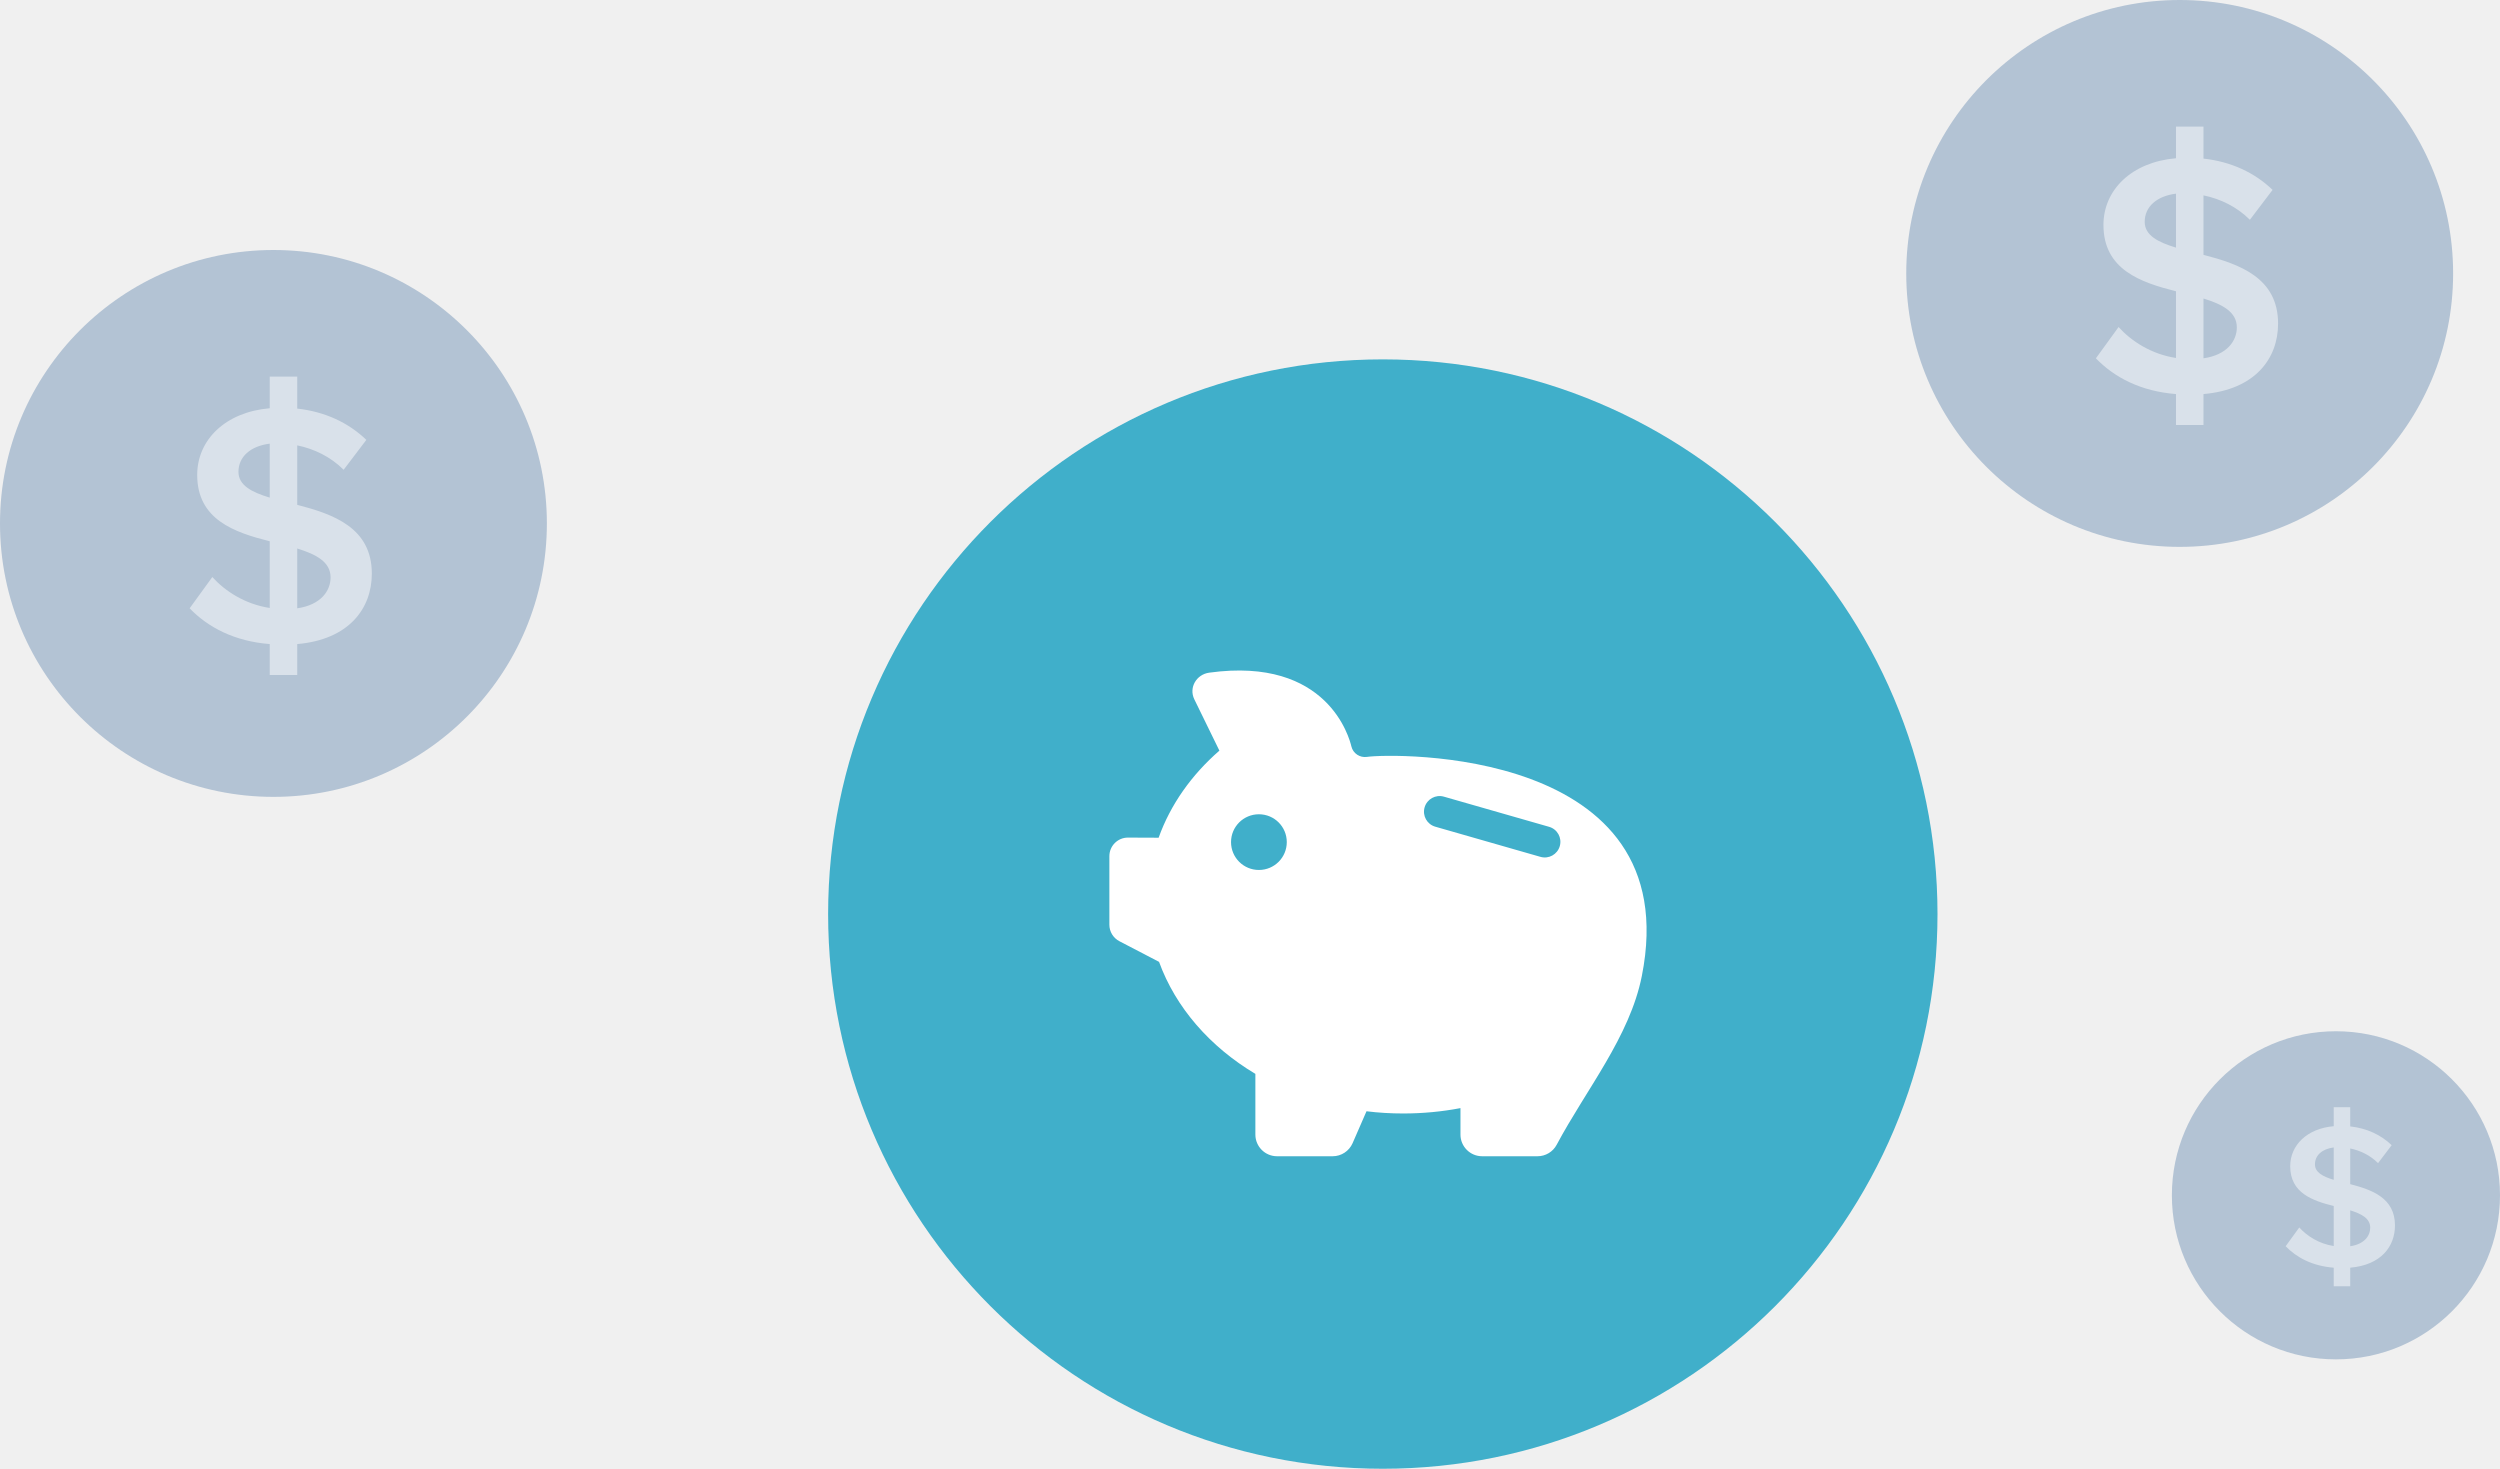
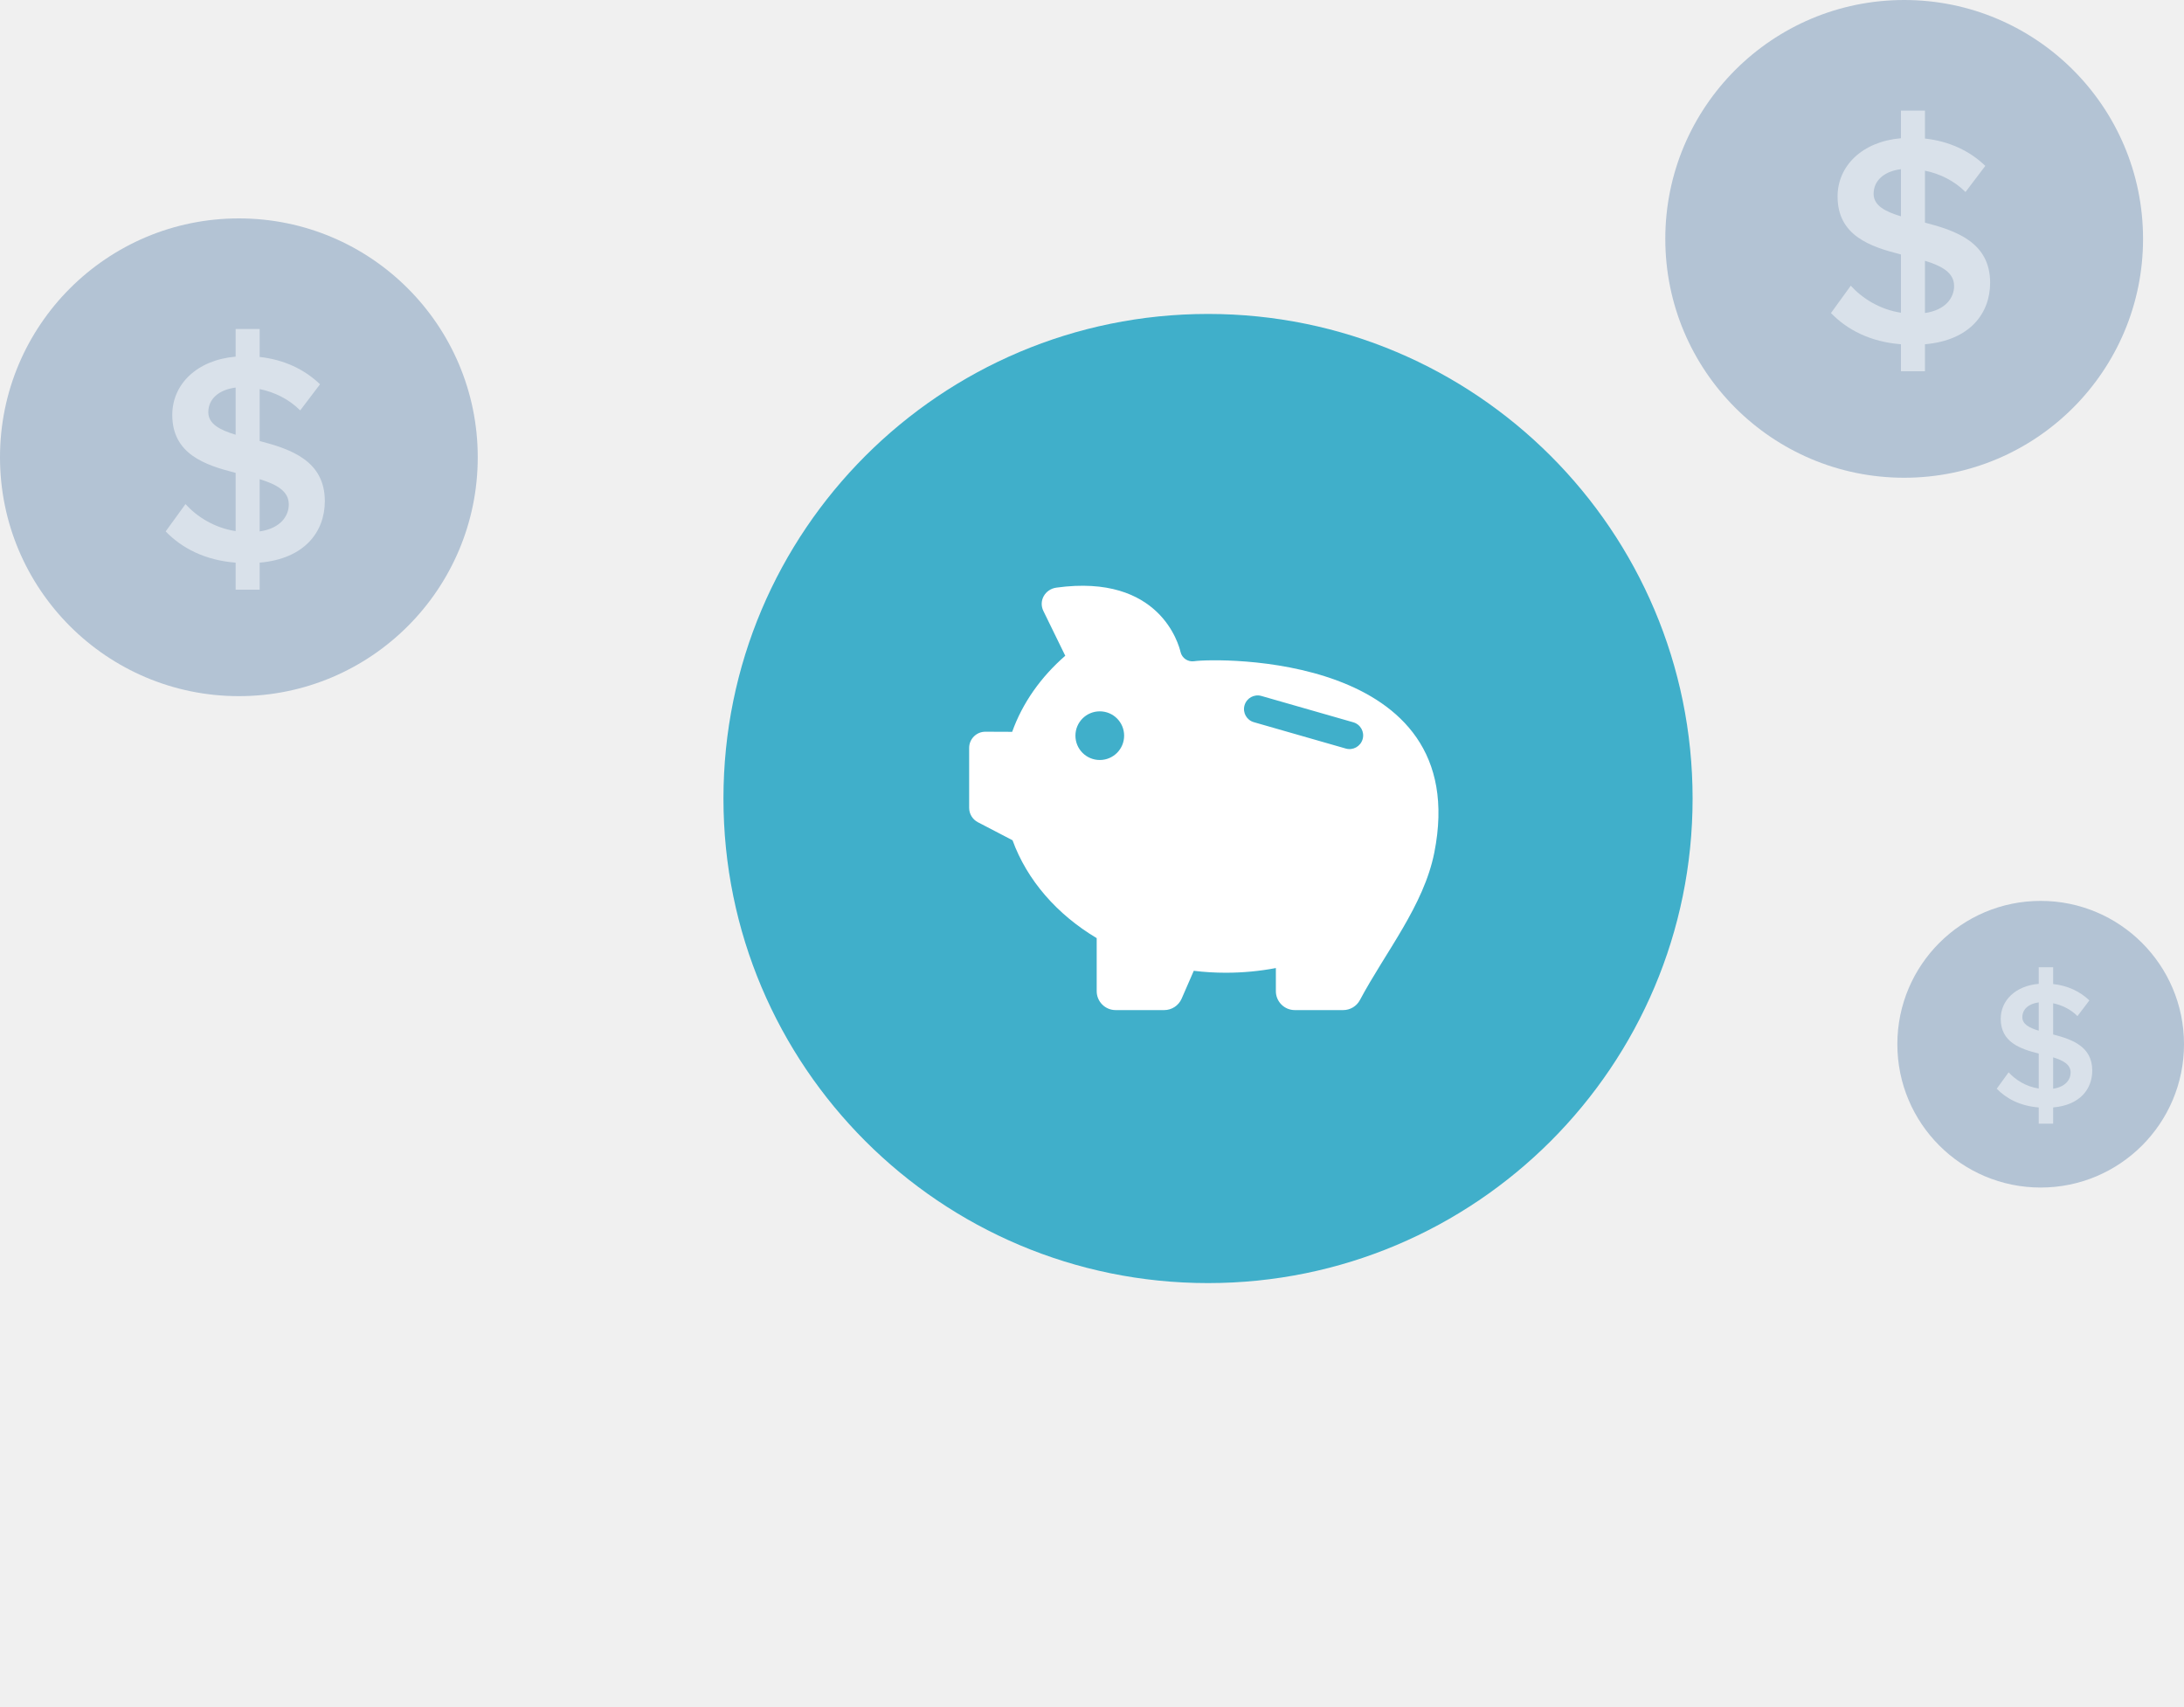
- <svg xmlns="http://www.w3.org/2000/svg" width="160px" height="94px" viewBox="0 0 160 94" version="1.1">
+ <svg xmlns="http://www.w3.org/2000/svg" width="160px" height="125px" viewBox="0 0 160 125" version="1.1">
  <defs />
  <g id="Website" stroke="none" stroke-width="1" fill="none" fill-rule="evenodd">
-     <g id="home" transform="translate(-900, -779)">
-       <g id="Illo" transform="translate(900, 779)">
+     <g id="Icon">
+       <g id="Illo">
        <circle id="Oval-5" fill="#40AFCA" transform="translate(88.5, 58.5) scale(-1, 1) translate(-88.5, -58.5) " cx="88.5" cy="58.5" r="35.5" />
        <g id="Shape-+-Shape" transform="translate(71, 42)" fill="#FFFFFF">
          <path d="M16.488,6.441 C16.032,6.509 15.596,6.219 15.489,5.772 C15.366,5.261 14,-2.31209789e-08 6.387,1.051 C5.567,1.164 5.074,2.009 5.435,2.754 L7.041,6.041 C5.257,7.594 3.909,9.495 3.152,11.614 L1.193,11.606 C0.535,11.602 0,12.137 0,12.794 L0,17.183 C0,17.626 0.246,18.03 0.638,18.236 L3.179,19.559 C4.242,22.486 6.442,24.997 9.344,26.728 L9.344,30.614 C9.344,31.378 9.966,32 10.731,32 L14.291,32 C14.842,32 15.342,31.671 15.564,31.168 L16.456,29.121 C17.225,29.216 18.006,29.263 18.807,29.263 C20.067,29.263 21.292,29.144 22.47,28.919 L22.47,30.614 C22.47,31.378 23.092,32 23.857,32 L27.401,32 C27.913,32 28.385,31.719 28.626,31.267 C30.513,27.726 33.303,24.357 34.077,20.466 C37,5.772 18.038,6.208 16.488,6.441 Z M9.57,13.678 C8.583,13.678 7.786,12.881 7.786,11.895 C7.786,10.909 8.583,10.113 9.57,10.113 C10.557,10.113 11.354,10.909 11.354,11.895 C11.354,12.881 10.557,13.678 9.57,13.678 L9.57,13.678 Z M20.174,9.672 C20.327,9.141 20.879,8.834 21.409,8.986 L28.142,10.916 C28.672,11.068 28.979,11.618 28.826,12.153 L28.826,12.153 C28.673,12.684 28.121,12.991 27.591,12.839 L20.858,10.908 C20.328,10.756 20.021,10.207 20.174,9.672 L20.174,9.672 Z" id="Shape" />
        </g>
        <g id="Oval-5-+-$" transform="translate(122, 0)">
          <circle id="Oval-5" fill="#B3C3D4" transform="translate(17.5, 17.5) scale(-1, 1) translate(-17.5, -17.5) " cx="17.5" cy="17.5" r="17.5" />
          <path d="M17.263,27.2 L19.023,27.2 L19.023,25.22 C22.323,24.934 23.797,22.954 23.797,20.71 C23.797,17.762 21.311,16.904 19.023,16.31 L19.023,12.504 C20.101,12.724 21.157,13.23 21.993,14.066 L23.445,12.152 C22.301,11.052 20.805,10.348 19.023,10.15 L19.023,8.104 L17.263,8.104 L17.263,10.128 C14.425,10.37 12.621,12.152 12.621,14.396 C12.621,17.256 14.997,18.07 17.263,18.642 L17.263,22.91 C15.679,22.668 14.403,21.832 13.589,20.93 L12.137,22.932 C13.303,24.142 14.997,25.044 17.263,25.22 L17.263,27.2 Z M21.157,20.952 C21.157,21.81 20.541,22.712 19.023,22.932 L19.023,19.104 C20.233,19.478 21.157,19.962 21.157,20.952 L21.157,20.952 Z M15.261,14.198 C15.261,13.23 16.031,12.548 17.263,12.394 L17.263,15.848 C16.097,15.496 15.261,15.056 15.261,14.198 L15.261,14.198 Z" id="$" opacity="0.5" fill="#FFFFFF" />
        </g>
        <g id="Oval-5-+-$" transform="translate(0, 16)">
          <circle id="Oval-5" fill="#B3C3D4" transform="translate(17.5, 17.5) scale(-1, 1) translate(-17.5, -17.5) " cx="17.5" cy="17.5" r="17.5" />
          <path d="M17.263,27.2 L19.023,27.2 L19.023,25.22 C22.323,24.934 23.797,22.954 23.797,20.71 C23.797,17.762 21.311,16.904 19.023,16.31 L19.023,12.504 C20.101,12.724 21.157,13.23 21.993,14.066 L23.445,12.152 C22.301,11.052 20.805,10.348 19.023,10.15 L19.023,8.104 L17.263,8.104 L17.263,10.128 C14.425,10.37 12.621,12.152 12.621,14.396 C12.621,17.256 14.997,18.07 17.263,18.642 L17.263,22.91 C15.679,22.668 14.403,21.832 13.589,20.93 L12.137,22.932 C13.303,24.142 14.997,25.044 17.263,25.22 L17.263,27.2 Z M21.157,20.952 C21.157,21.81 20.541,22.712 19.023,22.932 L19.023,19.104 C20.233,19.478 21.157,19.962 21.157,20.952 L21.157,20.952 Z M15.261,14.198 C15.261,13.23 16.031,12.548 17.263,12.394 L17.263,15.848 C16.097,15.496 15.261,15.056 15.261,14.198 L15.261,14.198 Z" id="$" opacity="0.5" fill="#FFFFFF" />
        </g>
        <g id="Oval-5-+-$" transform="translate(139, 66)">
          <circle id="Oval-5" fill="#B3C3D4" transform="translate(10.5, 10.5) scale(-1, 1) translate(-10.5, -10.5) " cx="10.5" cy="10.5" r="10.5" />
          <path d="M10.358,16.32 L11.414,16.32 L11.414,15.132 C13.394,14.96 14.278,13.772 14.278,12.426 C14.278,10.657 12.787,10.142 11.414,9.786 L11.414,7.502 C12.061,7.634 12.694,7.938 13.196,8.44 L14.067,7.291 C13.381,6.631 12.483,6.209 11.414,6.09 L11.414,4.862 L10.358,4.862 L10.358,6.077 C8.655,6.222 7.573,7.291 7.573,8.638 C7.573,10.354 8.998,10.842 10.358,11.185 L10.358,13.746 C9.407,13.601 8.642,13.099 8.153,12.558 L7.282,13.759 C7.982,14.485 8.998,15.026 10.358,15.132 L10.358,16.32 Z M12.694,12.571 C12.694,13.086 12.325,13.627 11.414,13.759 L11.414,11.462 C12.14,11.687 12.694,11.977 12.694,12.571 L12.694,12.571 Z M9.157,8.519 C9.157,7.938 9.619,7.529 10.358,7.436 L10.358,9.509 C9.658,9.298 9.157,9.034 9.157,8.519 L9.157,8.519 Z" id="$" opacity="0.5" fill="#FFFFFF" />
        </g>
      </g>
    </g>
  </g>
</svg>
